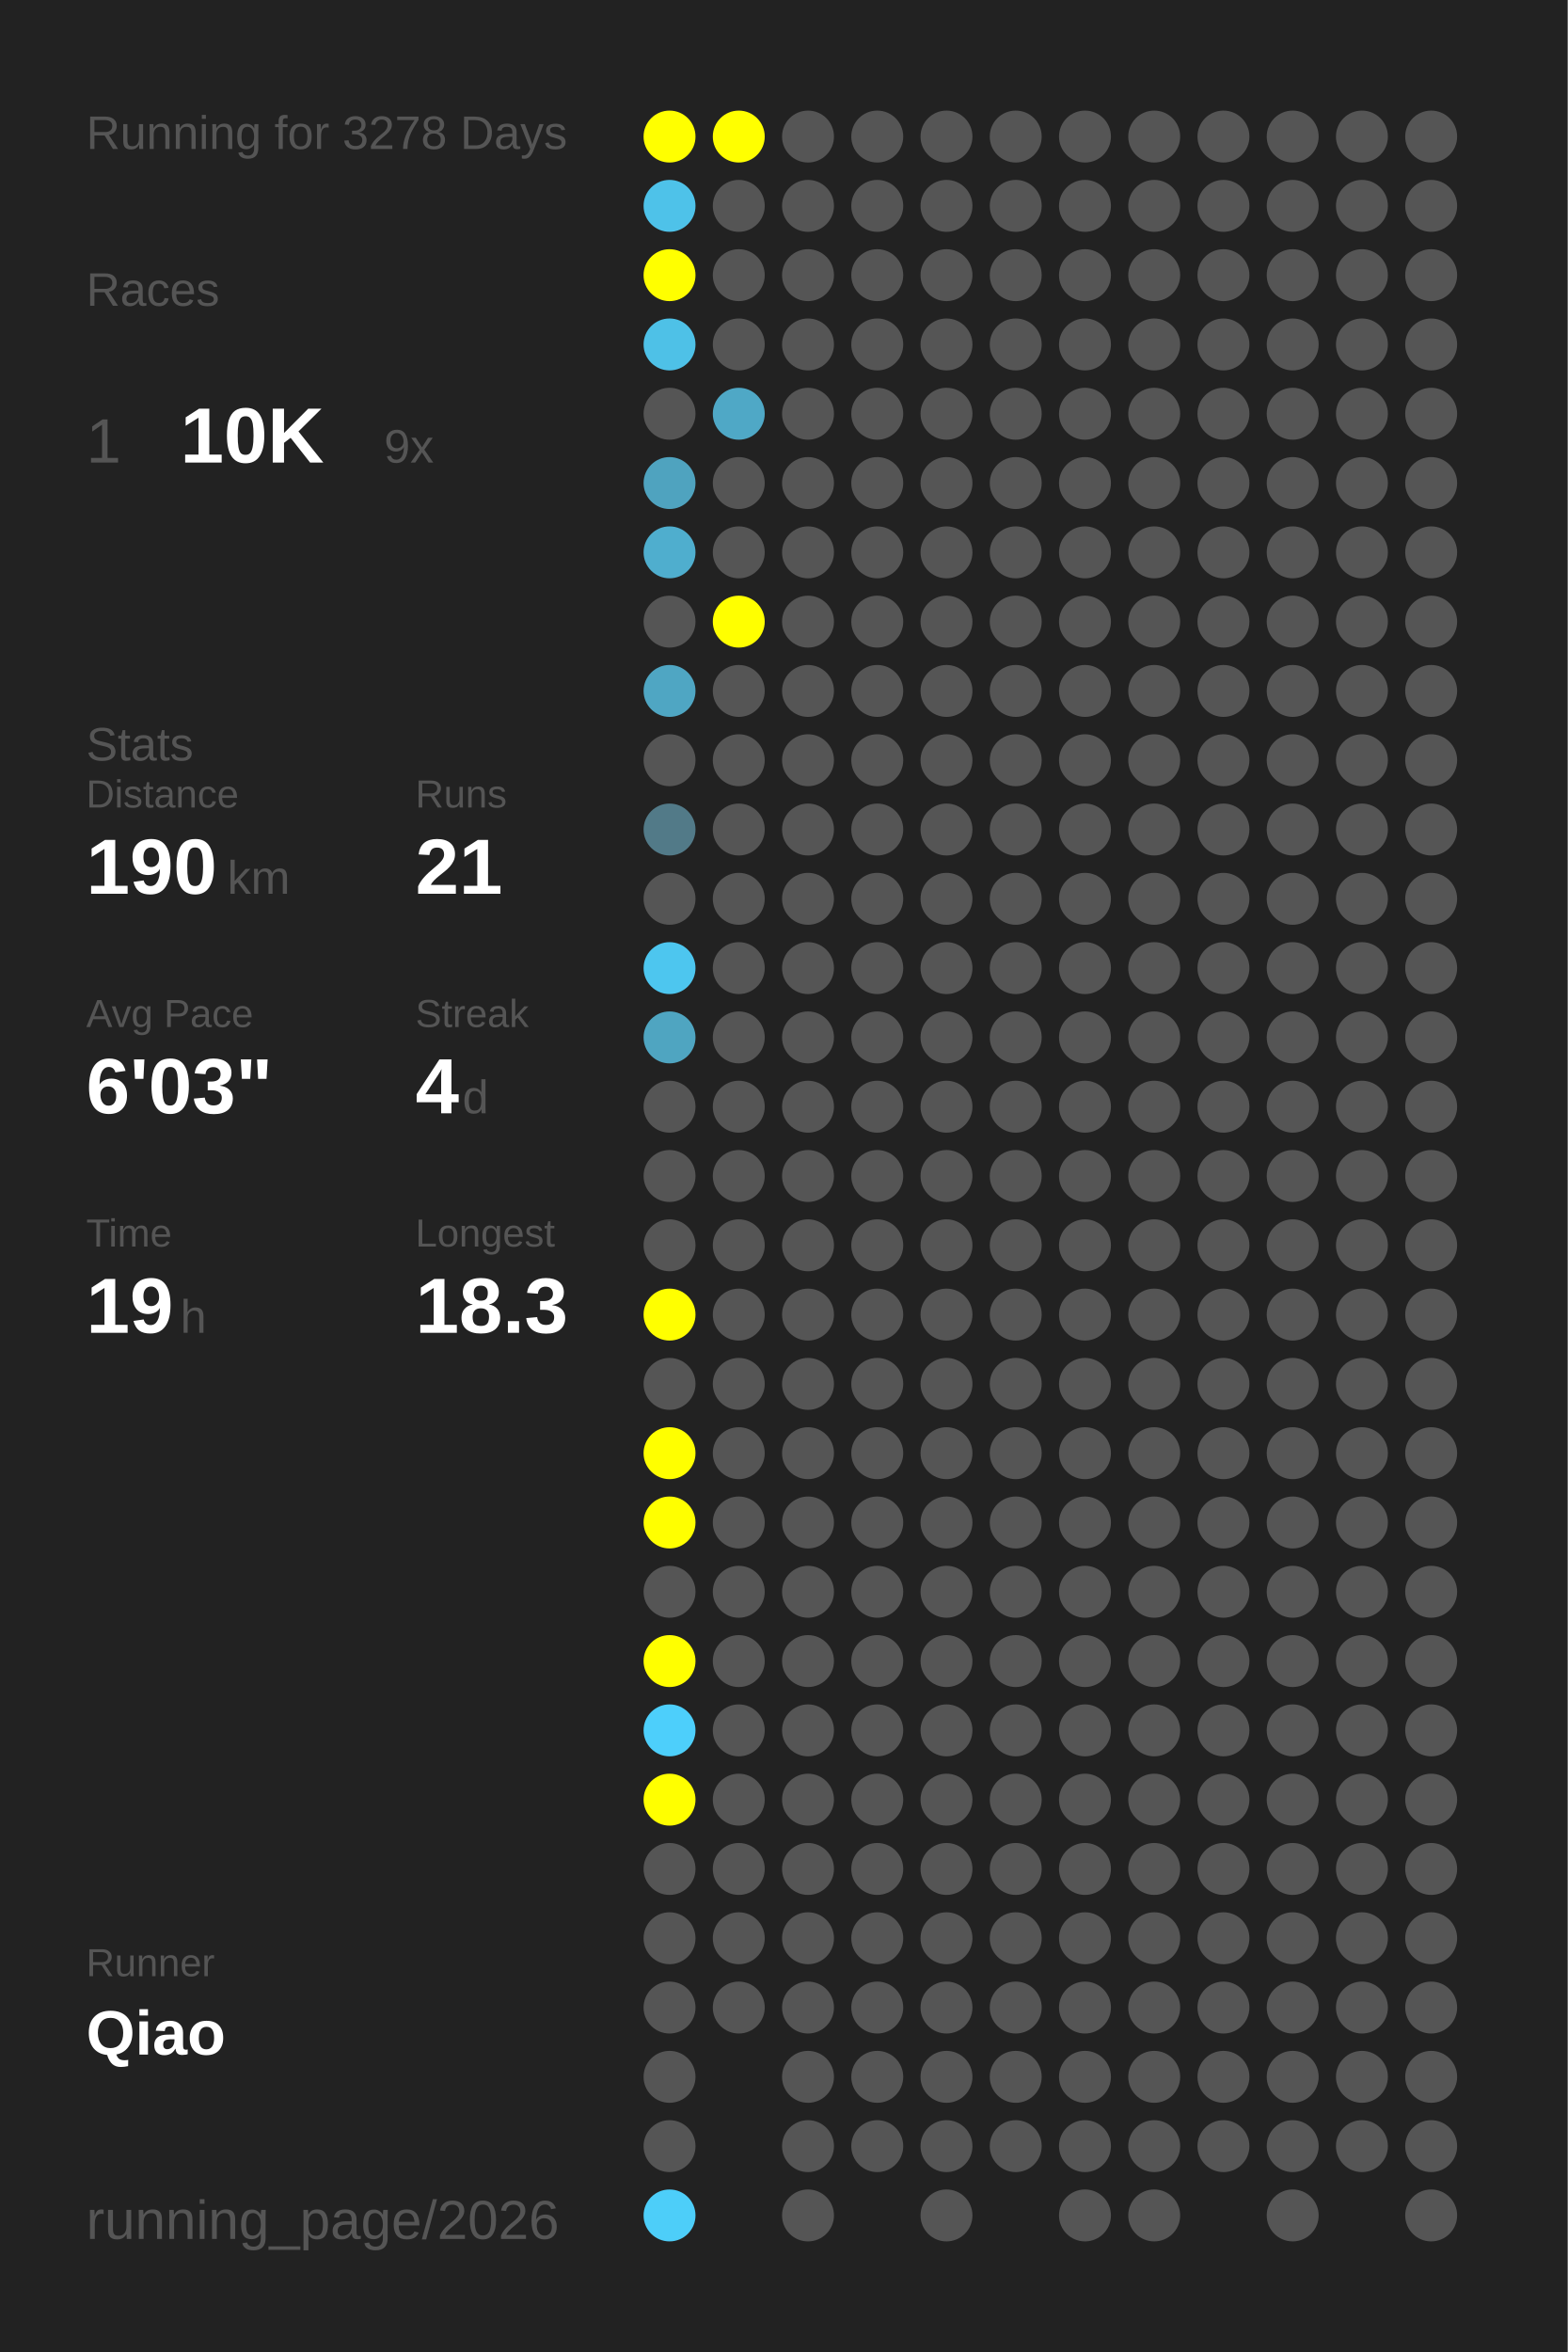
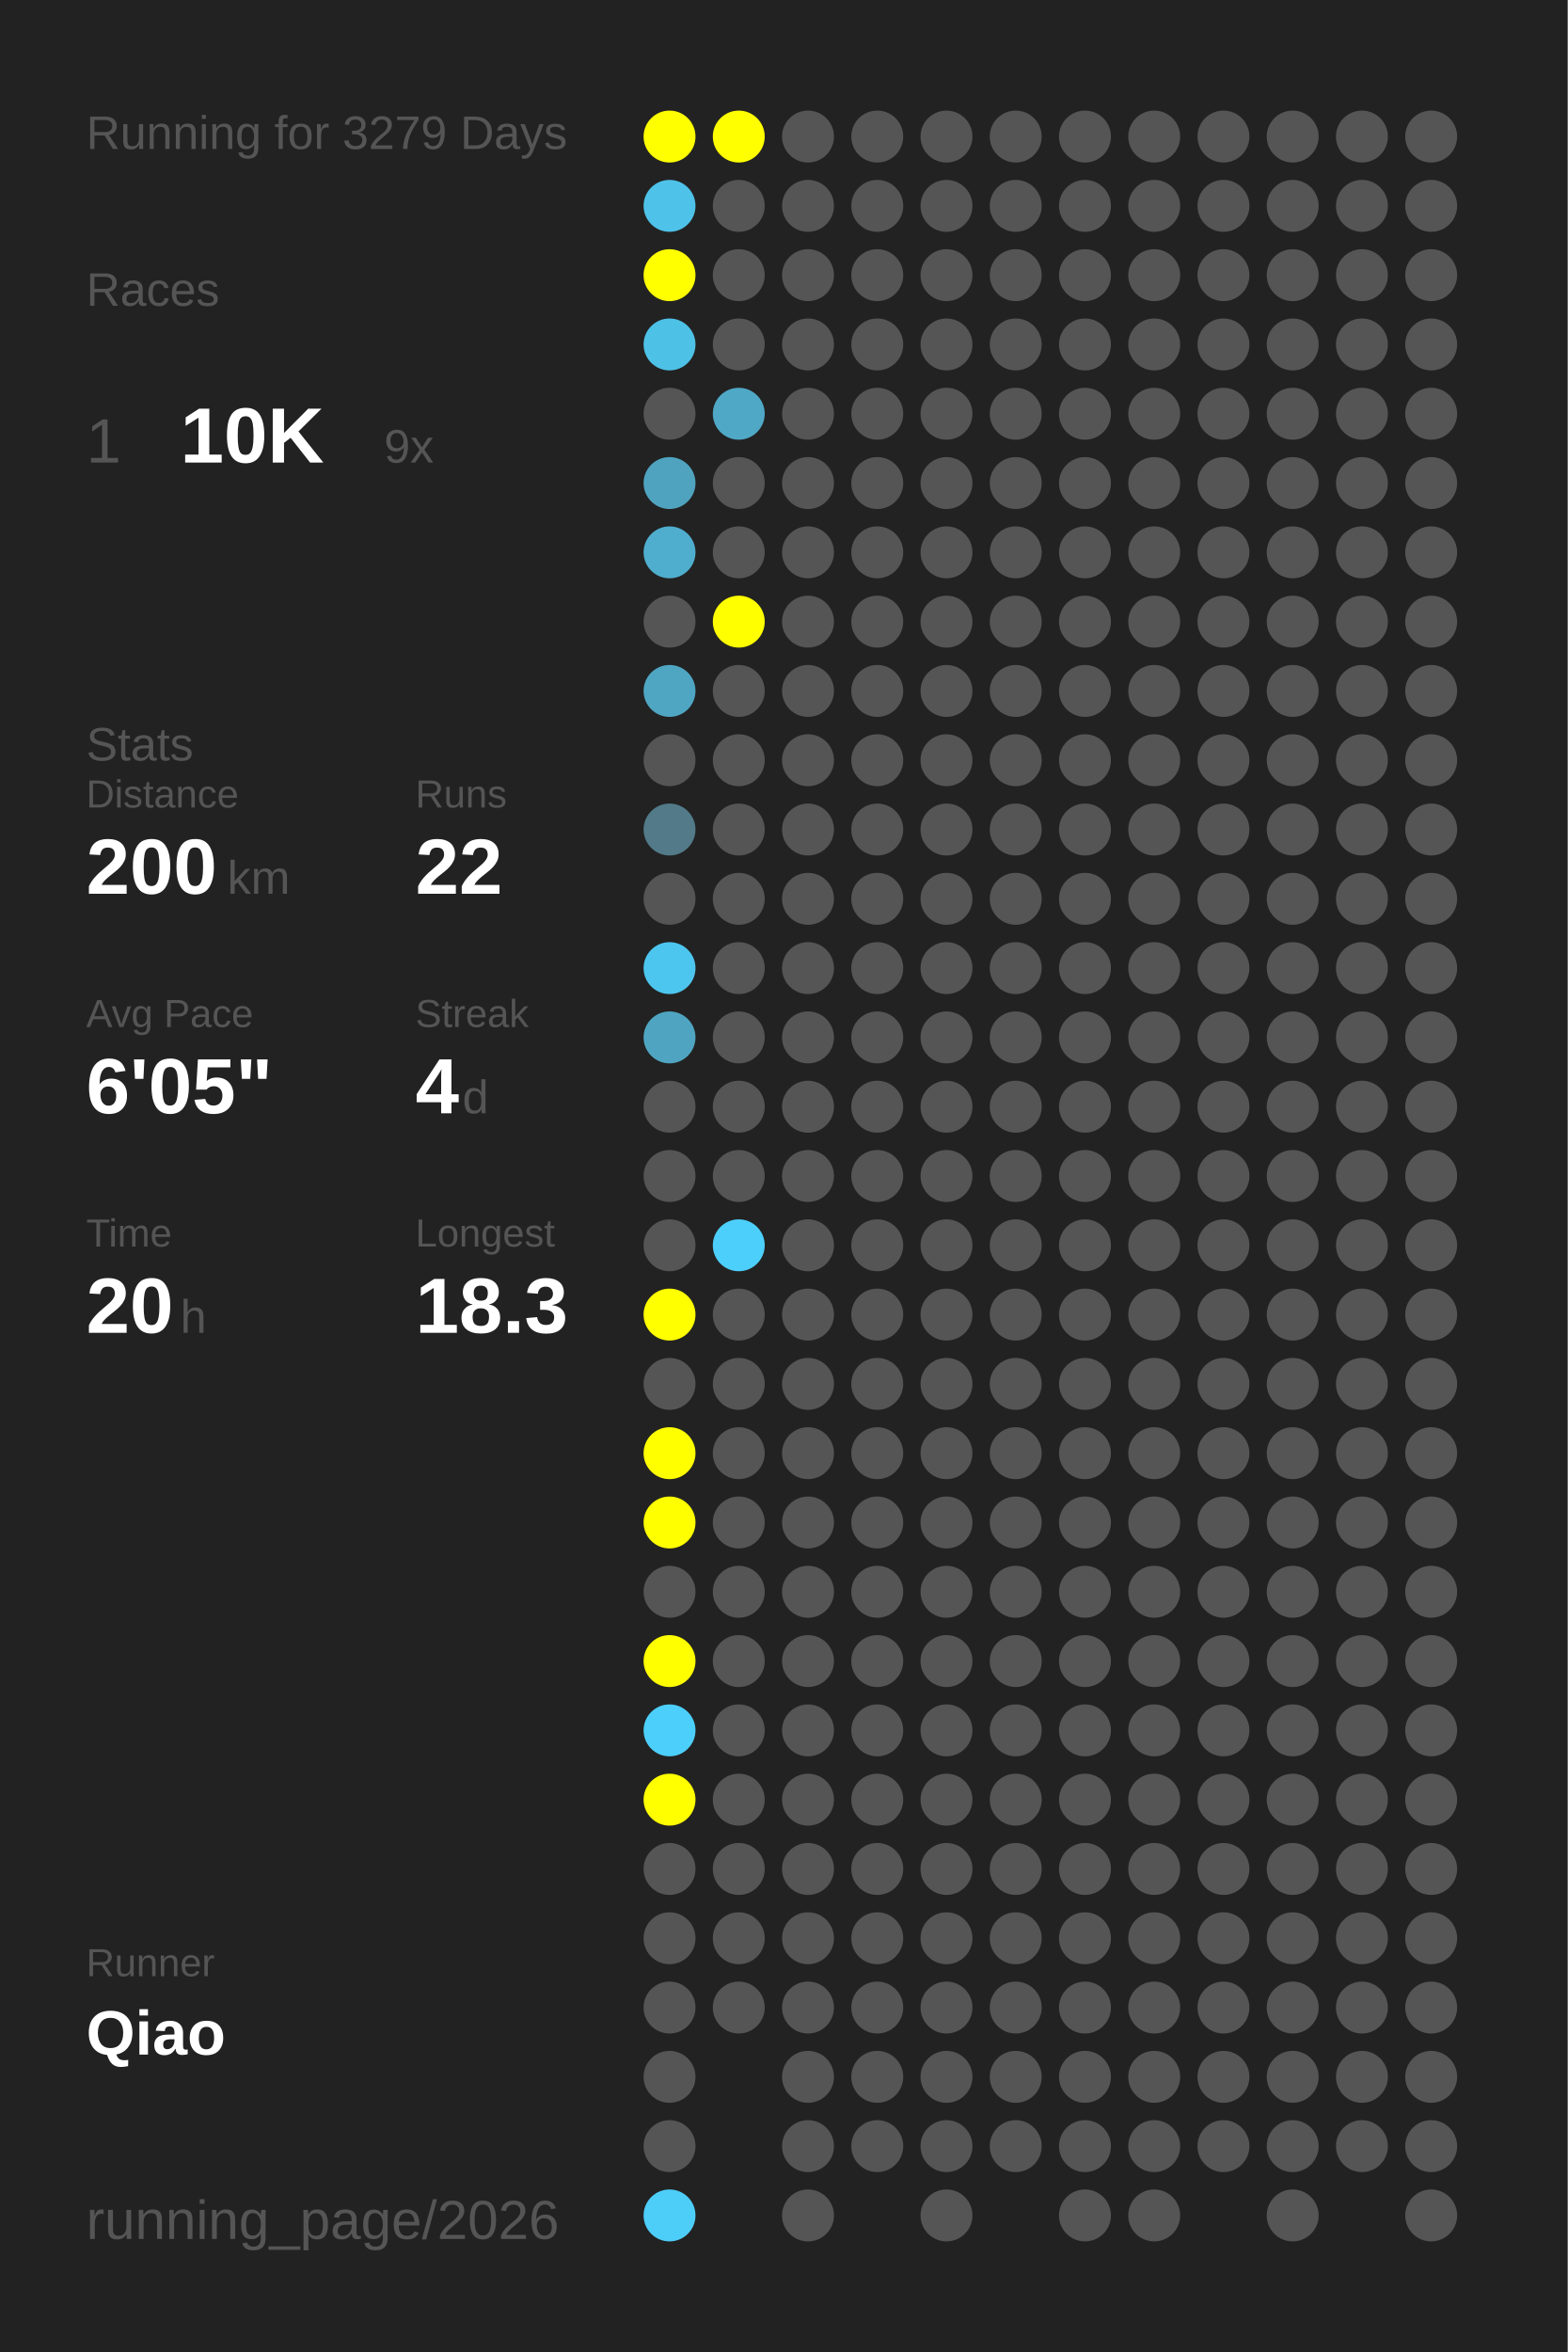
<svg xmlns="http://www.w3.org/2000/svg" baseProfile="full" height="300mm" version="1.1" viewBox="0,0,200,300" width="200mm">
  <defs />
  <rect fill="#222222" height="300" width="200" x="0" y="0" />
-   <text fill="#555555" style="font-size:6px; font-family:Arial;" x="11" y="19">Running for 3278 Days</text>
+   <text fill="#555555" style="font-size:6px; font-family:Arial;" x="11" y="19">Running for 3279 Days</text>
  <text fill="#555555" style="font-size:6px; font-family:Arial;" x="11" y="39">Races</text>
  <text fill="#555555" style="font-size:8px; font-family:Arial;" x="11" y="59">1</text>
  <text fill="#FFFFFF" style="font-size:10px; font-family:Arial; font-weight:bold;" x="23" y="59">10K</text>
  <text fill="#555555" style="font-size:6px; font-family:Arial;" x="49" y="59">9x</text>
  <text fill="#555555" style="font-size:6px; font-family:Arial;" x="11" y="97">Stats</text>
  <text fill="#555555" style="font-size:5px; font-family:Arial;" x="11" y="103">Distance</text>
-   <text fill="#FFFFFF" style="font-size:10px; font-family:Arial; font-weight:bold;" x="11" y="114">190</text>
+   <text fill="#FFFFFF" style="font-size:10px; font-family:Arial; font-weight:bold;" x="11" y="114">200</text>
  <text fill="#555555" style="font-size:6px; font-family:Arial;" x="29" y="114">km</text>
  <text fill="#555555" style="font-size:5px; font-family:Arial;" x="53" y="103">Runs</text>
-   <text fill="#FFFFFF" style="font-size:10px; font-family:Arial; font-weight:bold;" x="53" y="114">21</text>
+   <text fill="#FFFFFF" style="font-size:10px; font-family:Arial; font-weight:bold;" x="53" y="114">22</text>
  <text fill="#555555" style="font-size:5px; font-family:Arial;" x="11" y="131">Avg Pace</text>
-   <text fill="#FFFFFF" style="font-size:10px; font-family:Arial; font-weight:bold;" x="11" y="142">6'03"</text>
+   <text fill="#FFFFFF" style="font-size:10px; font-family:Arial; font-weight:bold;" x="11" y="142">6'05"</text>
  <text fill="#555555" style="font-size:5px; font-family:Arial;" x="53" y="131">Streak</text>
  <text fill="#FFFFFF" style="font-size:10px; font-family:Arial; font-weight:bold;" x="53" y="142">4</text>
  <text fill="#555555" style="font-size:6px; font-family:Arial;" x="59" y="142">d</text>
  <text fill="#555555" style="font-size:5px; font-family:Arial;" x="11" y="159">Time</text>
-   <text fill="#FFFFFF" style="font-size:10px; font-family:Arial; font-weight:bold;" x="11" y="170">19</text>
+   <text fill="#FFFFFF" style="font-size:10px; font-family:Arial; font-weight:bold;" x="11" y="170">20</text>
  <text fill="#555555" style="font-size:6px; font-family:Arial;" x="23" y="170">h</text>
  <text fill="#555555" style="font-size:5px; font-family:Arial;" x="53" y="159">Longest</text>
  <text fill="#FFFFFF" style="font-size:10px; font-family:Arial; font-weight:bold;" x="53" y="170">18.3</text>
  <text fill="#555555" style="font-size:5px; font-family:Arial;" x="11" y="252.065">Runner</text>
  <text fill="#FFFFFF" style="font-size:8px; font-family:Arial; font-weight:bold;" x="11" y="262.065">Qiao</text>
  <text fill="#555555" style="font-size:7px; font-family:Arial;" x="11" y="285.581">running_page/2026</text>
  <circle cx="85.417" cy="17.419" fill="#FFFF00" r="3.312" />
  <circle cx="85.417" cy="26.258" fill="#4ec2e9" r="3.312" />
  <circle cx="85.417" cy="35.097" fill="#FFFF00" r="3.312" />
  <circle cx="85.417" cy="43.935" fill="#4ec1e7" r="3.312" />
  <circle cx="85.417" cy="52.774" fill="#555555" r="3.312" />
  <circle cx="85.417" cy="61.613" fill="#4fa3bf" r="3.312" />
  <circle cx="85.417" cy="70.452" fill="#4faece" r="3.312" />
  <circle cx="85.417" cy="79.29" fill="#555555" r="3.312" />
  <circle cx="85.417" cy="88.129" fill="#4fa6c3" r="3.312" />
  <circle cx="85.417" cy="96.968" fill="#555555" r="3.312" />
  <circle cx="85.417" cy="105.806" fill="#527a88" r="3.312" />
  <circle cx="85.417" cy="114.645" fill="#555555" r="3.312" />
  <circle cx="85.417" cy="123.484" fill="#4dc6ef" r="3.312" />
  <circle cx="85.417" cy="132.323" fill="#4fa5c1" r="3.312" />
  <circle cx="85.417" cy="141.161" fill="#555555" r="3.312" />
  <circle cx="85.417" cy="150" fill="#555555" r="3.312" />
  <circle cx="85.417" cy="158.839" fill="#555555" r="3.312" />
  <circle cx="85.417" cy="167.677" fill="#FFFF00" r="3.312" />
  <circle cx="85.417" cy="176.516" fill="#555555" r="3.312" />
  <circle cx="85.417" cy="185.355" fill="#FFFF00" r="3.312" />
  <circle cx="85.417" cy="194.194" fill="#FFFF00" r="3.312" />
  <circle cx="85.417" cy="203.032" fill="#555555" r="3.312" />
  <circle cx="85.417" cy="211.871" fill="#FFFF00" r="3.312" />
  <circle cx="85.417" cy="220.71" fill="#4dcffb" r="3.312" />
  <circle cx="85.417" cy="229.548" fill="#FFFF00" r="3.312" />
  <circle cx="85.417" cy="238.387" fill="#555555" r="3.312" />
  <circle cx="85.417" cy="247.226" fill="#555555" r="3.312" />
  <circle cx="85.417" cy="256.065" fill="#555555" r="3.312" />
  <circle cx="85.417" cy="264.903" fill="#555555" r="3.312" />
  <circle cx="85.417" cy="273.742" fill="#555555" r="3.312" />
  <circle cx="85.417" cy="282.581" fill="#4dcef9" r="3.312" />
  <circle cx="94.25" cy="17.419" fill="#FFFF00" r="3.312" />
  <circle cx="94.25" cy="26.258" fill="#555555" r="3.312" />
  <circle cx="94.25" cy="35.097" fill="#555555" r="3.312" />
  <circle cx="94.25" cy="43.935" fill="#555555" r="3.312" />
  <circle cx="94.25" cy="52.774" fill="#4fa8c6" r="3.312" />
  <circle cx="94.25" cy="61.613" fill="#555555" r="3.312" />
  <circle cx="94.25" cy="70.452" fill="#555555" r="3.312" />
  <circle cx="94.25" cy="79.29" fill="#FFFF00" r="3.312" />
  <circle cx="94.25" cy="88.129" fill="#555555" r="3.312" />
  <circle cx="94.25" cy="96.968" fill="#555555" r="3.312" />
  <circle cx="94.25" cy="105.806" fill="#555555" r="3.312" />
  <circle cx="94.25" cy="114.645" fill="#555555" r="3.312" />
  <circle cx="94.25" cy="123.484" fill="#555555" r="3.312" />
  <circle cx="94.25" cy="132.323" fill="#555555" r="3.312" />
  <circle cx="94.25" cy="141.161" fill="#555555" r="3.312" />
  <circle cx="94.25" cy="150" fill="#555555" r="3.312" />
-   <circle cx="94.25" cy="158.839" fill="#555555" r="3.312" />
+   <circle cx="94.25" cy="158.839" fill="#4dcffb" r="3.312" />
  <circle cx="94.25" cy="167.677" fill="#555555" r="3.312" />
  <circle cx="94.25" cy="176.516" fill="#555555" r="3.312" />
  <circle cx="94.25" cy="185.355" fill="#555555" r="3.312" />
  <circle cx="94.25" cy="194.194" fill="#555555" r="3.312" />
  <circle cx="94.25" cy="203.032" fill="#555555" r="3.312" />
  <circle cx="94.25" cy="211.871" fill="#555555" r="3.312" />
  <circle cx="94.25" cy="220.71" fill="#555555" r="3.312" />
  <circle cx="94.25" cy="229.548" fill="#555555" r="3.312" />
  <circle cx="94.25" cy="238.387" fill="#555555" r="3.312" />
  <circle cx="94.25" cy="247.226" fill="#555555" r="3.312" />
  <circle cx="94.25" cy="256.065" fill="#555555" r="3.312" />
  <circle cx="103.083" cy="17.419" fill="#555555" r="3.312" />
  <circle cx="103.083" cy="26.258" fill="#555555" r="3.312" />
  <circle cx="103.083" cy="35.097" fill="#555555" r="3.312" />
  <circle cx="103.083" cy="43.935" fill="#555555" r="3.312" />
  <circle cx="103.083" cy="52.774" fill="#555555" r="3.312" />
  <circle cx="103.083" cy="61.613" fill="#555555" r="3.312" />
  <circle cx="103.083" cy="70.452" fill="#555555" r="3.312" />
  <circle cx="103.083" cy="79.29" fill="#555555" r="3.312" />
  <circle cx="103.083" cy="88.129" fill="#555555" r="3.312" />
  <circle cx="103.083" cy="96.968" fill="#555555" r="3.312" />
  <circle cx="103.083" cy="105.806" fill="#555555" r="3.312" />
  <circle cx="103.083" cy="114.645" fill="#555555" r="3.312" />
  <circle cx="103.083" cy="123.484" fill="#555555" r="3.312" />
  <circle cx="103.083" cy="132.323" fill="#555555" r="3.312" />
  <circle cx="103.083" cy="141.161" fill="#555555" r="3.312" />
  <circle cx="103.083" cy="150" fill="#555555" r="3.312" />
  <circle cx="103.083" cy="158.839" fill="#555555" r="3.312" />
  <circle cx="103.083" cy="167.677" fill="#555555" r="3.312" />
  <circle cx="103.083" cy="176.516" fill="#555555" r="3.312" />
  <circle cx="103.083" cy="185.355" fill="#555555" r="3.312" />
  <circle cx="103.083" cy="194.194" fill="#555555" r="3.312" />
  <circle cx="103.083" cy="203.032" fill="#555555" r="3.312" />
  <circle cx="103.083" cy="211.871" fill="#555555" r="3.312" />
  <circle cx="103.083" cy="220.71" fill="#555555" r="3.312" />
  <circle cx="103.083" cy="229.548" fill="#555555" r="3.312" />
  <circle cx="103.083" cy="238.387" fill="#555555" r="3.312" />
  <circle cx="103.083" cy="247.226" fill="#555555" r="3.312" />
  <circle cx="103.083" cy="256.065" fill="#555555" r="3.312" />
  <circle cx="103.083" cy="264.903" fill="#555555" r="3.312" />
  <circle cx="103.083" cy="273.742" fill="#555555" r="3.312" />
  <circle cx="103.083" cy="282.581" fill="#555555" r="3.312" />
  <circle cx="111.917" cy="17.419" fill="#555555" r="3.312" />
  <circle cx="111.917" cy="26.258" fill="#555555" r="3.312" />
  <circle cx="111.917" cy="35.097" fill="#555555" r="3.312" />
  <circle cx="111.917" cy="43.935" fill="#555555" r="3.312" />
  <circle cx="111.917" cy="52.774" fill="#555555" r="3.312" />
  <circle cx="111.917" cy="61.613" fill="#555555" r="3.312" />
  <circle cx="111.917" cy="70.452" fill="#555555" r="3.312" />
  <circle cx="111.917" cy="79.29" fill="#555555" r="3.312" />
  <circle cx="111.917" cy="88.129" fill="#555555" r="3.312" />
  <circle cx="111.917" cy="96.968" fill="#555555" r="3.312" />
  <circle cx="111.917" cy="105.806" fill="#555555" r="3.312" />
  <circle cx="111.917" cy="114.645" fill="#555555" r="3.312" />
  <circle cx="111.917" cy="123.484" fill="#555555" r="3.312" />
  <circle cx="111.917" cy="132.323" fill="#555555" r="3.312" />
  <circle cx="111.917" cy="141.161" fill="#555555" r="3.312" />
  <circle cx="111.917" cy="150" fill="#555555" r="3.312" />
  <circle cx="111.917" cy="158.839" fill="#555555" r="3.312" />
  <circle cx="111.917" cy="167.677" fill="#555555" r="3.312" />
  <circle cx="111.917" cy="176.516" fill="#555555" r="3.312" />
  <circle cx="111.917" cy="185.355" fill="#555555" r="3.312" />
  <circle cx="111.917" cy="194.194" fill="#555555" r="3.312" />
  <circle cx="111.917" cy="203.032" fill="#555555" r="3.312" />
  <circle cx="111.917" cy="211.871" fill="#555555" r="3.312" />
  <circle cx="111.917" cy="220.71" fill="#555555" r="3.312" />
  <circle cx="111.917" cy="229.548" fill="#555555" r="3.312" />
  <circle cx="111.917" cy="238.387" fill="#555555" r="3.312" />
  <circle cx="111.917" cy="247.226" fill="#555555" r="3.312" />
  <circle cx="111.917" cy="256.065" fill="#555555" r="3.312" />
  <circle cx="111.917" cy="264.903" fill="#555555" r="3.312" />
  <circle cx="111.917" cy="273.742" fill="#555555" r="3.312" />
  <circle cx="120.75" cy="17.419" fill="#555555" r="3.312" />
  <circle cx="120.75" cy="26.258" fill="#555555" r="3.312" />
  <circle cx="120.75" cy="35.097" fill="#555555" r="3.312" />
  <circle cx="120.75" cy="43.935" fill="#555555" r="3.312" />
  <circle cx="120.75" cy="52.774" fill="#555555" r="3.312" />
  <circle cx="120.75" cy="61.613" fill="#555555" r="3.312" />
  <circle cx="120.75" cy="70.452" fill="#555555" r="3.312" />
  <circle cx="120.75" cy="79.29" fill="#555555" r="3.312" />
  <circle cx="120.75" cy="88.129" fill="#555555" r="3.312" />
  <circle cx="120.75" cy="96.968" fill="#555555" r="3.312" />
  <circle cx="120.75" cy="105.806" fill="#555555" r="3.312" />
  <circle cx="120.75" cy="114.645" fill="#555555" r="3.312" />
  <circle cx="120.75" cy="123.484" fill="#555555" r="3.312" />
  <circle cx="120.75" cy="132.323" fill="#555555" r="3.312" />
  <circle cx="120.75" cy="141.161" fill="#555555" r="3.312" />
  <circle cx="120.75" cy="150" fill="#555555" r="3.312" />
  <circle cx="120.75" cy="158.839" fill="#555555" r="3.312" />
  <circle cx="120.75" cy="167.677" fill="#555555" r="3.312" />
  <circle cx="120.75" cy="176.516" fill="#555555" r="3.312" />
  <circle cx="120.75" cy="185.355" fill="#555555" r="3.312" />
  <circle cx="120.75" cy="194.194" fill="#555555" r="3.312" />
  <circle cx="120.75" cy="203.032" fill="#555555" r="3.312" />
  <circle cx="120.75" cy="211.871" fill="#555555" r="3.312" />
  <circle cx="120.75" cy="220.71" fill="#555555" r="3.312" />
  <circle cx="120.75" cy="229.548" fill="#555555" r="3.312" />
  <circle cx="120.75" cy="238.387" fill="#555555" r="3.312" />
  <circle cx="120.75" cy="247.226" fill="#555555" r="3.312" />
  <circle cx="120.75" cy="256.065" fill="#555555" r="3.312" />
  <circle cx="120.75" cy="264.903" fill="#555555" r="3.312" />
  <circle cx="120.75" cy="273.742" fill="#555555" r="3.312" />
  <circle cx="120.75" cy="282.581" fill="#555555" r="3.312" />
  <circle cx="129.583" cy="17.419" fill="#555555" r="3.312" />
  <circle cx="129.583" cy="26.258" fill="#555555" r="3.312" />
  <circle cx="129.583" cy="35.097" fill="#555555" r="3.312" />
  <circle cx="129.583" cy="43.935" fill="#555555" r="3.312" />
  <circle cx="129.583" cy="52.774" fill="#555555" r="3.312" />
  <circle cx="129.583" cy="61.613" fill="#555555" r="3.312" />
  <circle cx="129.583" cy="70.452" fill="#555555" r="3.312" />
  <circle cx="129.583" cy="79.29" fill="#555555" r="3.312" />
  <circle cx="129.583" cy="88.129" fill="#555555" r="3.312" />
  <circle cx="129.583" cy="96.968" fill="#555555" r="3.312" />
  <circle cx="129.583" cy="105.806" fill="#555555" r="3.312" />
  <circle cx="129.583" cy="114.645" fill="#555555" r="3.312" />
  <circle cx="129.583" cy="123.484" fill="#555555" r="3.312" />
  <circle cx="129.583" cy="132.323" fill="#555555" r="3.312" />
  <circle cx="129.583" cy="141.161" fill="#555555" r="3.312" />
  <circle cx="129.583" cy="150" fill="#555555" r="3.312" />
  <circle cx="129.583" cy="158.839" fill="#555555" r="3.312" />
  <circle cx="129.583" cy="167.677" fill="#555555" r="3.312" />
  <circle cx="129.583" cy="176.516" fill="#555555" r="3.312" />
  <circle cx="129.583" cy="185.355" fill="#555555" r="3.312" />
  <circle cx="129.583" cy="194.194" fill="#555555" r="3.312" />
  <circle cx="129.583" cy="203.032" fill="#555555" r="3.312" />
  <circle cx="129.583" cy="211.871" fill="#555555" r="3.312" />
  <circle cx="129.583" cy="220.71" fill="#555555" r="3.312" />
  <circle cx="129.583" cy="229.548" fill="#555555" r="3.312" />
  <circle cx="129.583" cy="238.387" fill="#555555" r="3.312" />
  <circle cx="129.583" cy="247.226" fill="#555555" r="3.312" />
  <circle cx="129.583" cy="256.065" fill="#555555" r="3.312" />
  <circle cx="129.583" cy="264.903" fill="#555555" r="3.312" />
  <circle cx="129.583" cy="273.742" fill="#555555" r="3.312" />
  <circle cx="138.417" cy="17.419" fill="#555555" r="3.312" />
  <circle cx="138.417" cy="26.258" fill="#555555" r="3.312" />
  <circle cx="138.417" cy="35.097" fill="#555555" r="3.312" />
  <circle cx="138.417" cy="43.935" fill="#555555" r="3.312" />
  <circle cx="138.417" cy="52.774" fill="#555555" r="3.312" />
  <circle cx="138.417" cy="61.613" fill="#555555" r="3.312" />
  <circle cx="138.417" cy="70.452" fill="#555555" r="3.312" />
  <circle cx="138.417" cy="79.29" fill="#555555" r="3.312" />
  <circle cx="138.417" cy="88.129" fill="#555555" r="3.312" />
  <circle cx="138.417" cy="96.968" fill="#555555" r="3.312" />
  <circle cx="138.417" cy="105.806" fill="#555555" r="3.312" />
  <circle cx="138.417" cy="114.645" fill="#555555" r="3.312" />
  <circle cx="138.417" cy="123.484" fill="#555555" r="3.312" />
  <circle cx="138.417" cy="132.323" fill="#555555" r="3.312" />
  <circle cx="138.417" cy="141.161" fill="#555555" r="3.312" />
  <circle cx="138.417" cy="150" fill="#555555" r="3.312" />
  <circle cx="138.417" cy="158.839" fill="#555555" r="3.312" />
  <circle cx="138.417" cy="167.677" fill="#555555" r="3.312" />
  <circle cx="138.417" cy="176.516" fill="#555555" r="3.312" />
  <circle cx="138.417" cy="185.355" fill="#555555" r="3.312" />
  <circle cx="138.417" cy="194.194" fill="#555555" r="3.312" />
  <circle cx="138.417" cy="203.032" fill="#555555" r="3.312" />
  <circle cx="138.417" cy="211.871" fill="#555555" r="3.312" />
  <circle cx="138.417" cy="220.71" fill="#555555" r="3.312" />
  <circle cx="138.417" cy="229.548" fill="#555555" r="3.312" />
  <circle cx="138.417" cy="238.387" fill="#555555" r="3.312" />
  <circle cx="138.417" cy="247.226" fill="#555555" r="3.312" />
  <circle cx="138.417" cy="256.065" fill="#555555" r="3.312" />
  <circle cx="138.417" cy="264.903" fill="#555555" r="3.312" />
  <circle cx="138.417" cy="273.742" fill="#555555" r="3.312" />
  <circle cx="138.417" cy="282.581" fill="#555555" r="3.312" />
  <circle cx="147.25" cy="17.419" fill="#555555" r="3.312" />
  <circle cx="147.25" cy="26.258" fill="#555555" r="3.312" />
  <circle cx="147.25" cy="35.097" fill="#555555" r="3.312" />
  <circle cx="147.25" cy="43.935" fill="#555555" r="3.312" />
  <circle cx="147.25" cy="52.774" fill="#555555" r="3.312" />
  <circle cx="147.25" cy="61.613" fill="#555555" r="3.312" />
  <circle cx="147.25" cy="70.452" fill="#555555" r="3.312" />
  <circle cx="147.25" cy="79.29" fill="#555555" r="3.312" />
  <circle cx="147.25" cy="88.129" fill="#555555" r="3.312" />
  <circle cx="147.25" cy="96.968" fill="#555555" r="3.312" />
  <circle cx="147.25" cy="105.806" fill="#555555" r="3.312" />
  <circle cx="147.25" cy="114.645" fill="#555555" r="3.312" />
  <circle cx="147.25" cy="123.484" fill="#555555" r="3.312" />
  <circle cx="147.25" cy="132.323" fill="#555555" r="3.312" />
  <circle cx="147.25" cy="141.161" fill="#555555" r="3.312" />
  <circle cx="147.25" cy="150" fill="#555555" r="3.312" />
  <circle cx="147.25" cy="158.839" fill="#555555" r="3.312" />
  <circle cx="147.25" cy="167.677" fill="#555555" r="3.312" />
  <circle cx="147.25" cy="176.516" fill="#555555" r="3.312" />
  <circle cx="147.25" cy="185.355" fill="#555555" r="3.312" />
  <circle cx="147.25" cy="194.194" fill="#555555" r="3.312" />
  <circle cx="147.25" cy="203.032" fill="#555555" r="3.312" />
  <circle cx="147.25" cy="211.871" fill="#555555" r="3.312" />
  <circle cx="147.25" cy="220.71" fill="#555555" r="3.312" />
  <circle cx="147.25" cy="229.548" fill="#555555" r="3.312" />
  <circle cx="147.25" cy="238.387" fill="#555555" r="3.312" />
  <circle cx="147.25" cy="247.226" fill="#555555" r="3.312" />
  <circle cx="147.25" cy="256.065" fill="#555555" r="3.312" />
  <circle cx="147.25" cy="264.903" fill="#555555" r="3.312" />
  <circle cx="147.25" cy="273.742" fill="#555555" r="3.312" />
  <circle cx="147.25" cy="282.581" fill="#555555" r="3.312" />
  <circle cx="156.083" cy="17.419" fill="#555555" r="3.312" />
  <circle cx="156.083" cy="26.258" fill="#555555" r="3.312" />
  <circle cx="156.083" cy="35.097" fill="#555555" r="3.312" />
  <circle cx="156.083" cy="43.935" fill="#555555" r="3.312" />
  <circle cx="156.083" cy="52.774" fill="#555555" r="3.312" />
  <circle cx="156.083" cy="61.613" fill="#555555" r="3.312" />
  <circle cx="156.083" cy="70.452" fill="#555555" r="3.312" />
  <circle cx="156.083" cy="79.29" fill="#555555" r="3.312" />
  <circle cx="156.083" cy="88.129" fill="#555555" r="3.312" />
  <circle cx="156.083" cy="96.968" fill="#555555" r="3.312" />
  <circle cx="156.083" cy="105.806" fill="#555555" r="3.312" />
  <circle cx="156.083" cy="114.645" fill="#555555" r="3.312" />
  <circle cx="156.083" cy="123.484" fill="#555555" r="3.312" />
  <circle cx="156.083" cy="132.323" fill="#555555" r="3.312" />
  <circle cx="156.083" cy="141.161" fill="#555555" r="3.312" />
  <circle cx="156.083" cy="150" fill="#555555" r="3.312" />
  <circle cx="156.083" cy="158.839" fill="#555555" r="3.312" />
  <circle cx="156.083" cy="167.677" fill="#555555" r="3.312" />
  <circle cx="156.083" cy="176.516" fill="#555555" r="3.312" />
  <circle cx="156.083" cy="185.355" fill="#555555" r="3.312" />
  <circle cx="156.083" cy="194.194" fill="#555555" r="3.312" />
  <circle cx="156.083" cy="203.032" fill="#555555" r="3.312" />
  <circle cx="156.083" cy="211.871" fill="#555555" r="3.312" />
  <circle cx="156.083" cy="220.71" fill="#555555" r="3.312" />
  <circle cx="156.083" cy="229.548" fill="#555555" r="3.312" />
  <circle cx="156.083" cy="238.387" fill="#555555" r="3.312" />
  <circle cx="156.083" cy="247.226" fill="#555555" r="3.312" />
  <circle cx="156.083" cy="256.065" fill="#555555" r="3.312" />
  <circle cx="156.083" cy="264.903" fill="#555555" r="3.312" />
  <circle cx="156.083" cy="273.742" fill="#555555" r="3.312" />
  <circle cx="164.917" cy="17.419" fill="#555555" r="3.312" />
  <circle cx="164.917" cy="26.258" fill="#555555" r="3.312" />
  <circle cx="164.917" cy="35.097" fill="#555555" r="3.312" />
  <circle cx="164.917" cy="43.935" fill="#555555" r="3.312" />
  <circle cx="164.917" cy="52.774" fill="#555555" r="3.312" />
  <circle cx="164.917" cy="61.613" fill="#555555" r="3.312" />
  <circle cx="164.917" cy="70.452" fill="#555555" r="3.312" />
  <circle cx="164.917" cy="79.29" fill="#555555" r="3.312" />
  <circle cx="164.917" cy="88.129" fill="#555555" r="3.312" />
  <circle cx="164.917" cy="96.968" fill="#555555" r="3.312" />
  <circle cx="164.917" cy="105.806" fill="#555555" r="3.312" />
  <circle cx="164.917" cy="114.645" fill="#555555" r="3.312" />
  <circle cx="164.917" cy="123.484" fill="#555555" r="3.312" />
  <circle cx="164.917" cy="132.323" fill="#555555" r="3.312" />
  <circle cx="164.917" cy="141.161" fill="#555555" r="3.312" />
  <circle cx="164.917" cy="150" fill="#555555" r="3.312" />
  <circle cx="164.917" cy="158.839" fill="#555555" r="3.312" />
  <circle cx="164.917" cy="167.677" fill="#555555" r="3.312" />
  <circle cx="164.917" cy="176.516" fill="#555555" r="3.312" />
  <circle cx="164.917" cy="185.355" fill="#555555" r="3.312" />
  <circle cx="164.917" cy="194.194" fill="#555555" r="3.312" />
  <circle cx="164.917" cy="203.032" fill="#555555" r="3.312" />
  <circle cx="164.917" cy="211.871" fill="#555555" r="3.312" />
  <circle cx="164.917" cy="220.71" fill="#555555" r="3.312" />
  <circle cx="164.917" cy="229.548" fill="#555555" r="3.312" />
  <circle cx="164.917" cy="238.387" fill="#555555" r="3.312" />
  <circle cx="164.917" cy="247.226" fill="#555555" r="3.312" />
  <circle cx="164.917" cy="256.065" fill="#555555" r="3.312" />
  <circle cx="164.917" cy="264.903" fill="#555555" r="3.312" />
  <circle cx="164.917" cy="273.742" fill="#555555" r="3.312" />
  <circle cx="164.917" cy="282.581" fill="#555555" r="3.312" />
  <circle cx="173.75" cy="17.419" fill="#555555" r="3.312" />
  <circle cx="173.75" cy="26.258" fill="#555555" r="3.312" />
  <circle cx="173.75" cy="35.097" fill="#555555" r="3.312" />
  <circle cx="173.75" cy="43.935" fill="#555555" r="3.312" />
  <circle cx="173.75" cy="52.774" fill="#555555" r="3.312" />
  <circle cx="173.75" cy="61.613" fill="#555555" r="3.312" />
  <circle cx="173.75" cy="70.452" fill="#555555" r="3.312" />
  <circle cx="173.75" cy="79.29" fill="#555555" r="3.312" />
  <circle cx="173.75" cy="88.129" fill="#555555" r="3.312" />
  <circle cx="173.75" cy="96.968" fill="#555555" r="3.312" />
  <circle cx="173.75" cy="105.806" fill="#555555" r="3.312" />
  <circle cx="173.75" cy="114.645" fill="#555555" r="3.312" />
  <circle cx="173.75" cy="123.484" fill="#555555" r="3.312" />
  <circle cx="173.75" cy="132.323" fill="#555555" r="3.312" />
  <circle cx="173.75" cy="141.161" fill="#555555" r="3.312" />
  <circle cx="173.75" cy="150" fill="#555555" r="3.312" />
  <circle cx="173.75" cy="158.839" fill="#555555" r="3.312" />
  <circle cx="173.75" cy="167.677" fill="#555555" r="3.312" />
  <circle cx="173.75" cy="176.516" fill="#555555" r="3.312" />
  <circle cx="173.75" cy="185.355" fill="#555555" r="3.312" />
  <circle cx="173.75" cy="194.194" fill="#555555" r="3.312" />
  <circle cx="173.75" cy="203.032" fill="#555555" r="3.312" />
  <circle cx="173.75" cy="211.871" fill="#555555" r="3.312" />
  <circle cx="173.75" cy="220.71" fill="#555555" r="3.312" />
  <circle cx="173.75" cy="229.548" fill="#555555" r="3.312" />
  <circle cx="173.75" cy="238.387" fill="#555555" r="3.312" />
  <circle cx="173.75" cy="247.226" fill="#555555" r="3.312" />
  <circle cx="173.75" cy="256.065" fill="#555555" r="3.312" />
  <circle cx="173.75" cy="264.903" fill="#555555" r="3.312" />
  <circle cx="173.75" cy="273.742" fill="#555555" r="3.312" />
  <circle cx="182.583" cy="17.419" fill="#555555" r="3.312" />
  <circle cx="182.583" cy="26.258" fill="#555555" r="3.312" />
  <circle cx="182.583" cy="35.097" fill="#555555" r="3.312" />
  <circle cx="182.583" cy="43.935" fill="#555555" r="3.312" />
  <circle cx="182.583" cy="52.774" fill="#555555" r="3.312" />
  <circle cx="182.583" cy="61.613" fill="#555555" r="3.312" />
  <circle cx="182.583" cy="70.452" fill="#555555" r="3.312" />
  <circle cx="182.583" cy="79.29" fill="#555555" r="3.312" />
  <circle cx="182.583" cy="88.129" fill="#555555" r="3.312" />
  <circle cx="182.583" cy="96.968" fill="#555555" r="3.312" />
  <circle cx="182.583" cy="105.806" fill="#555555" r="3.312" />
  <circle cx="182.583" cy="114.645" fill="#555555" r="3.312" />
  <circle cx="182.583" cy="123.484" fill="#555555" r="3.312" />
  <circle cx="182.583" cy="132.323" fill="#555555" r="3.312" />
  <circle cx="182.583" cy="141.161" fill="#555555" r="3.312" />
  <circle cx="182.583" cy="150" fill="#555555" r="3.312" />
  <circle cx="182.583" cy="158.839" fill="#555555" r="3.312" />
  <circle cx="182.583" cy="167.677" fill="#555555" r="3.312" />
  <circle cx="182.583" cy="176.516" fill="#555555" r="3.312" />
  <circle cx="182.583" cy="185.355" fill="#555555" r="3.312" />
  <circle cx="182.583" cy="194.194" fill="#555555" r="3.312" />
  <circle cx="182.583" cy="203.032" fill="#555555" r="3.312" />
  <circle cx="182.583" cy="211.871" fill="#555555" r="3.312" />
  <circle cx="182.583" cy="220.71" fill="#555555" r="3.312" />
  <circle cx="182.583" cy="229.548" fill="#555555" r="3.312" />
  <circle cx="182.583" cy="238.387" fill="#555555" r="3.312" />
  <circle cx="182.583" cy="247.226" fill="#555555" r="3.312" />
  <circle cx="182.583" cy="256.065" fill="#555555" r="3.312" />
  <circle cx="182.583" cy="264.903" fill="#555555" r="3.312" />
  <circle cx="182.583" cy="273.742" fill="#555555" r="3.312" />
  <circle cx="182.583" cy="282.581" fill="#555555" r="3.312" />
</svg>
